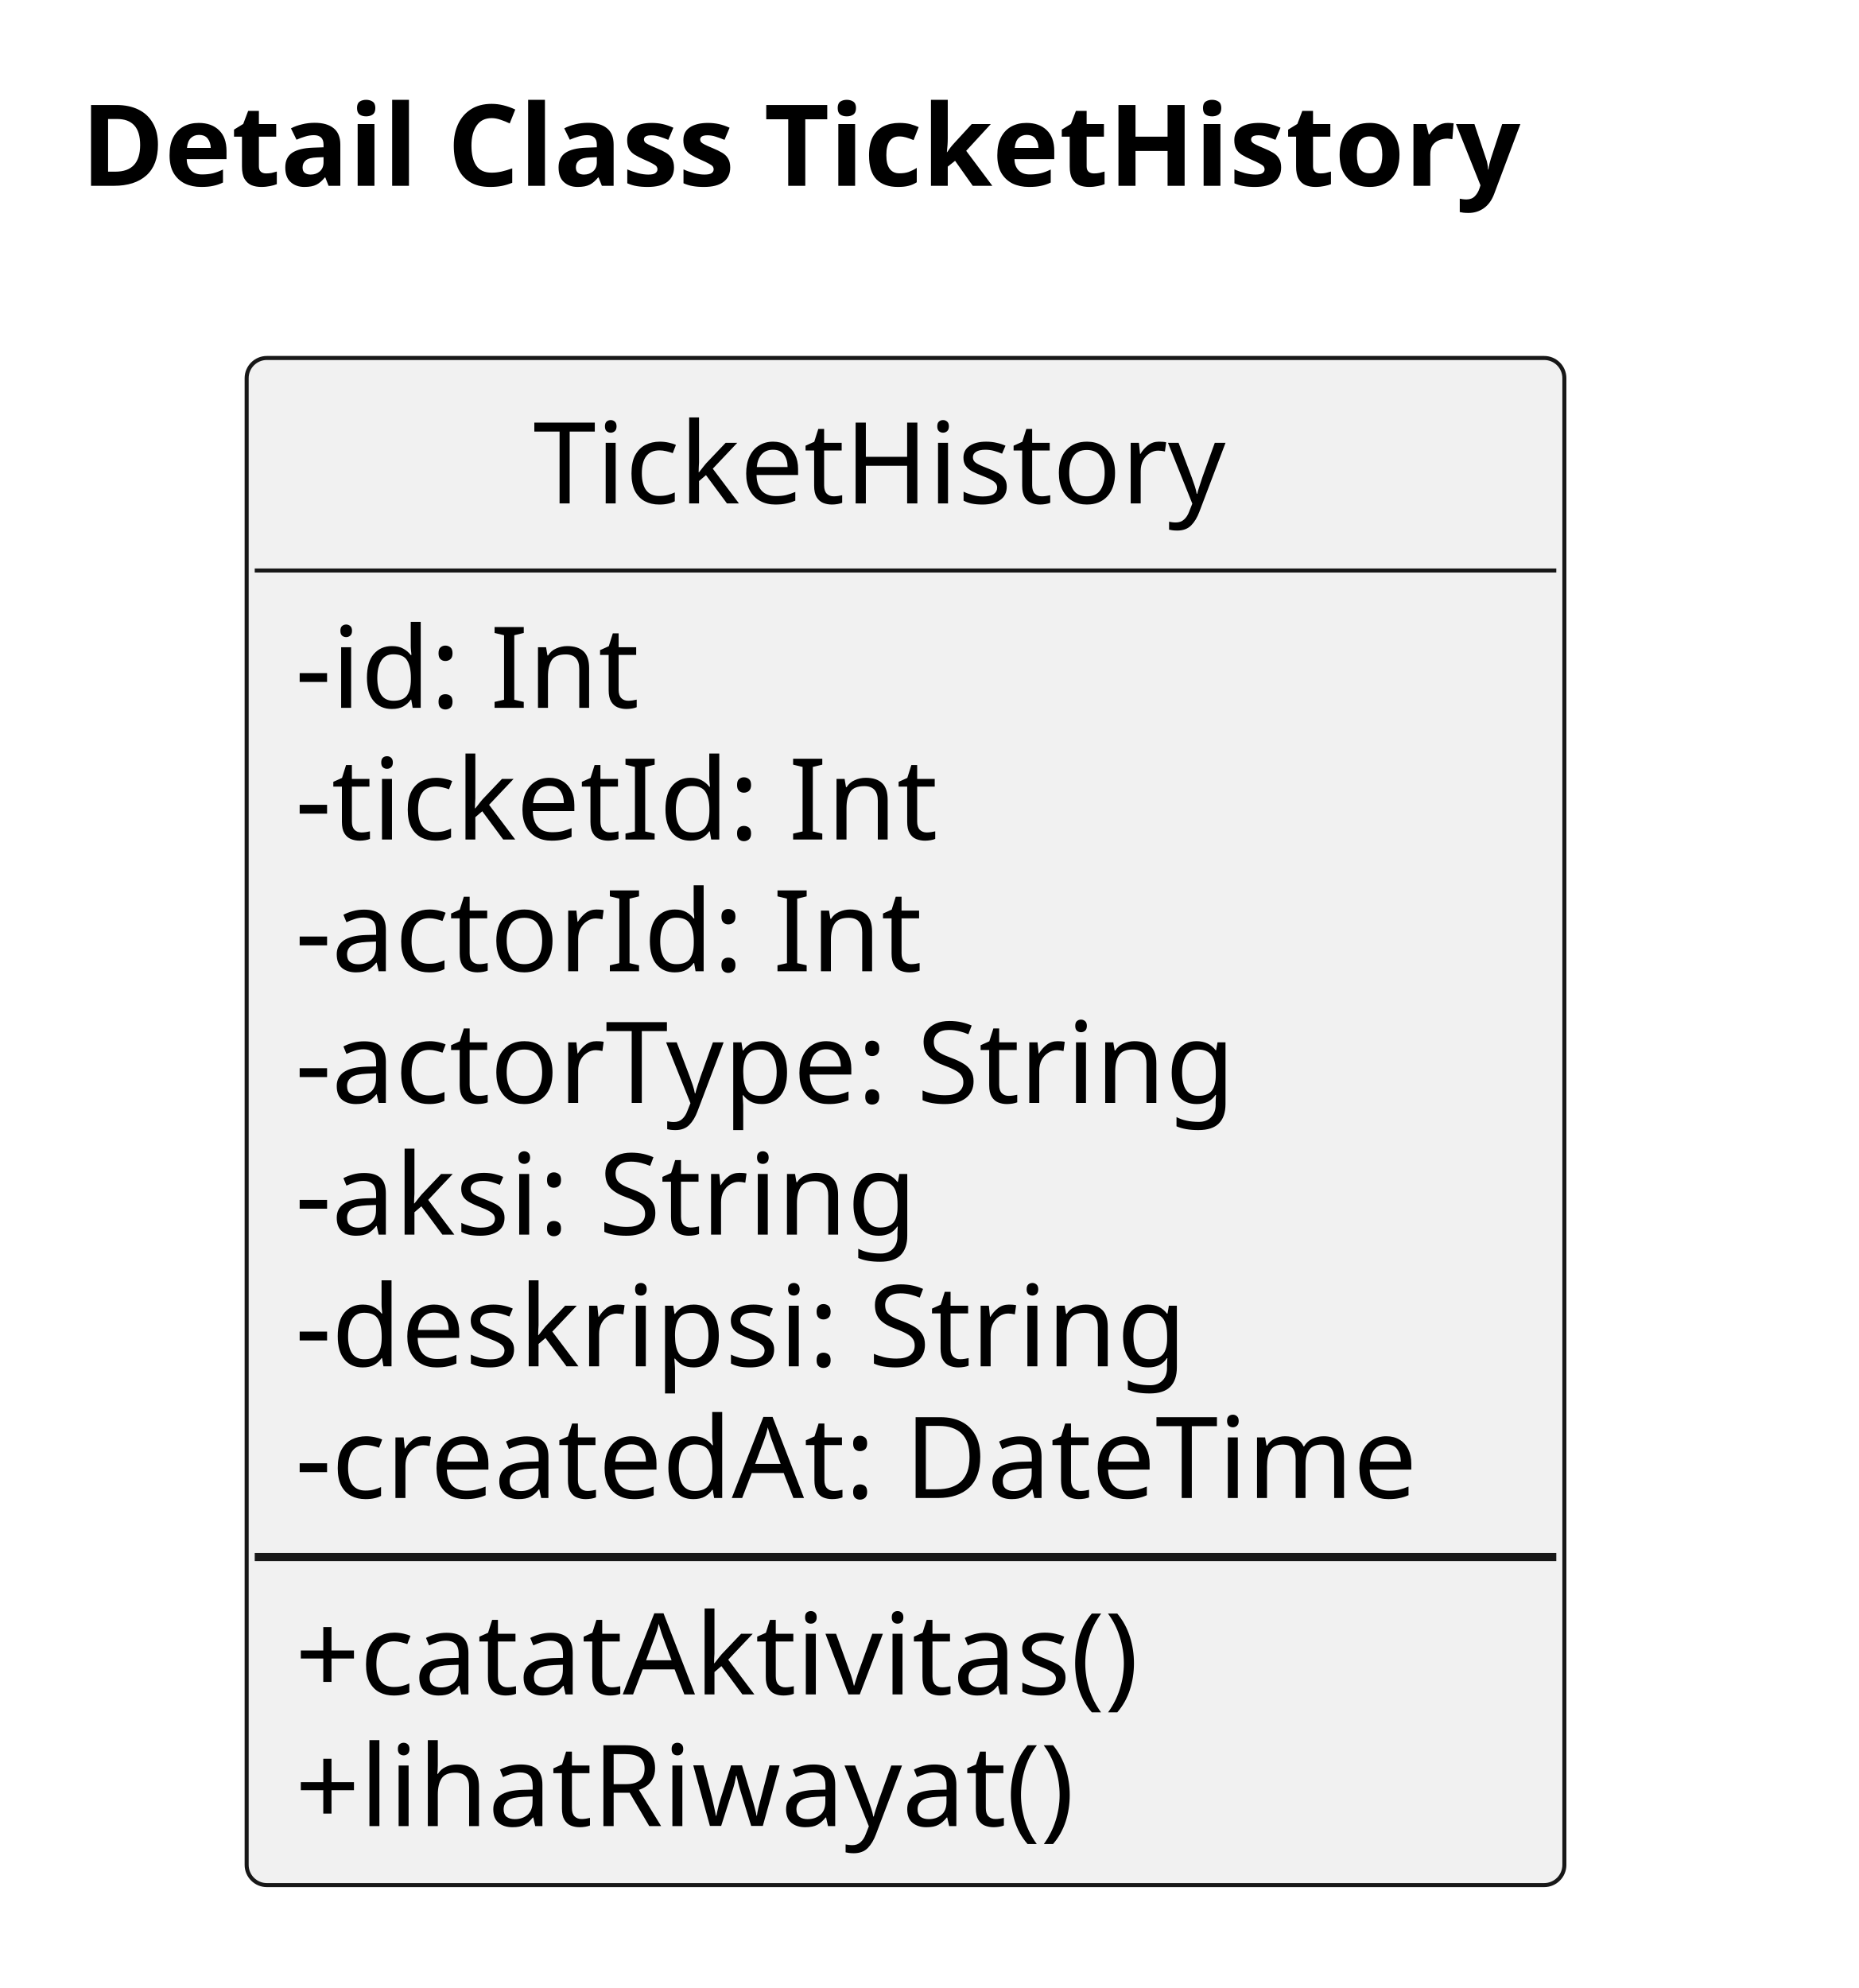
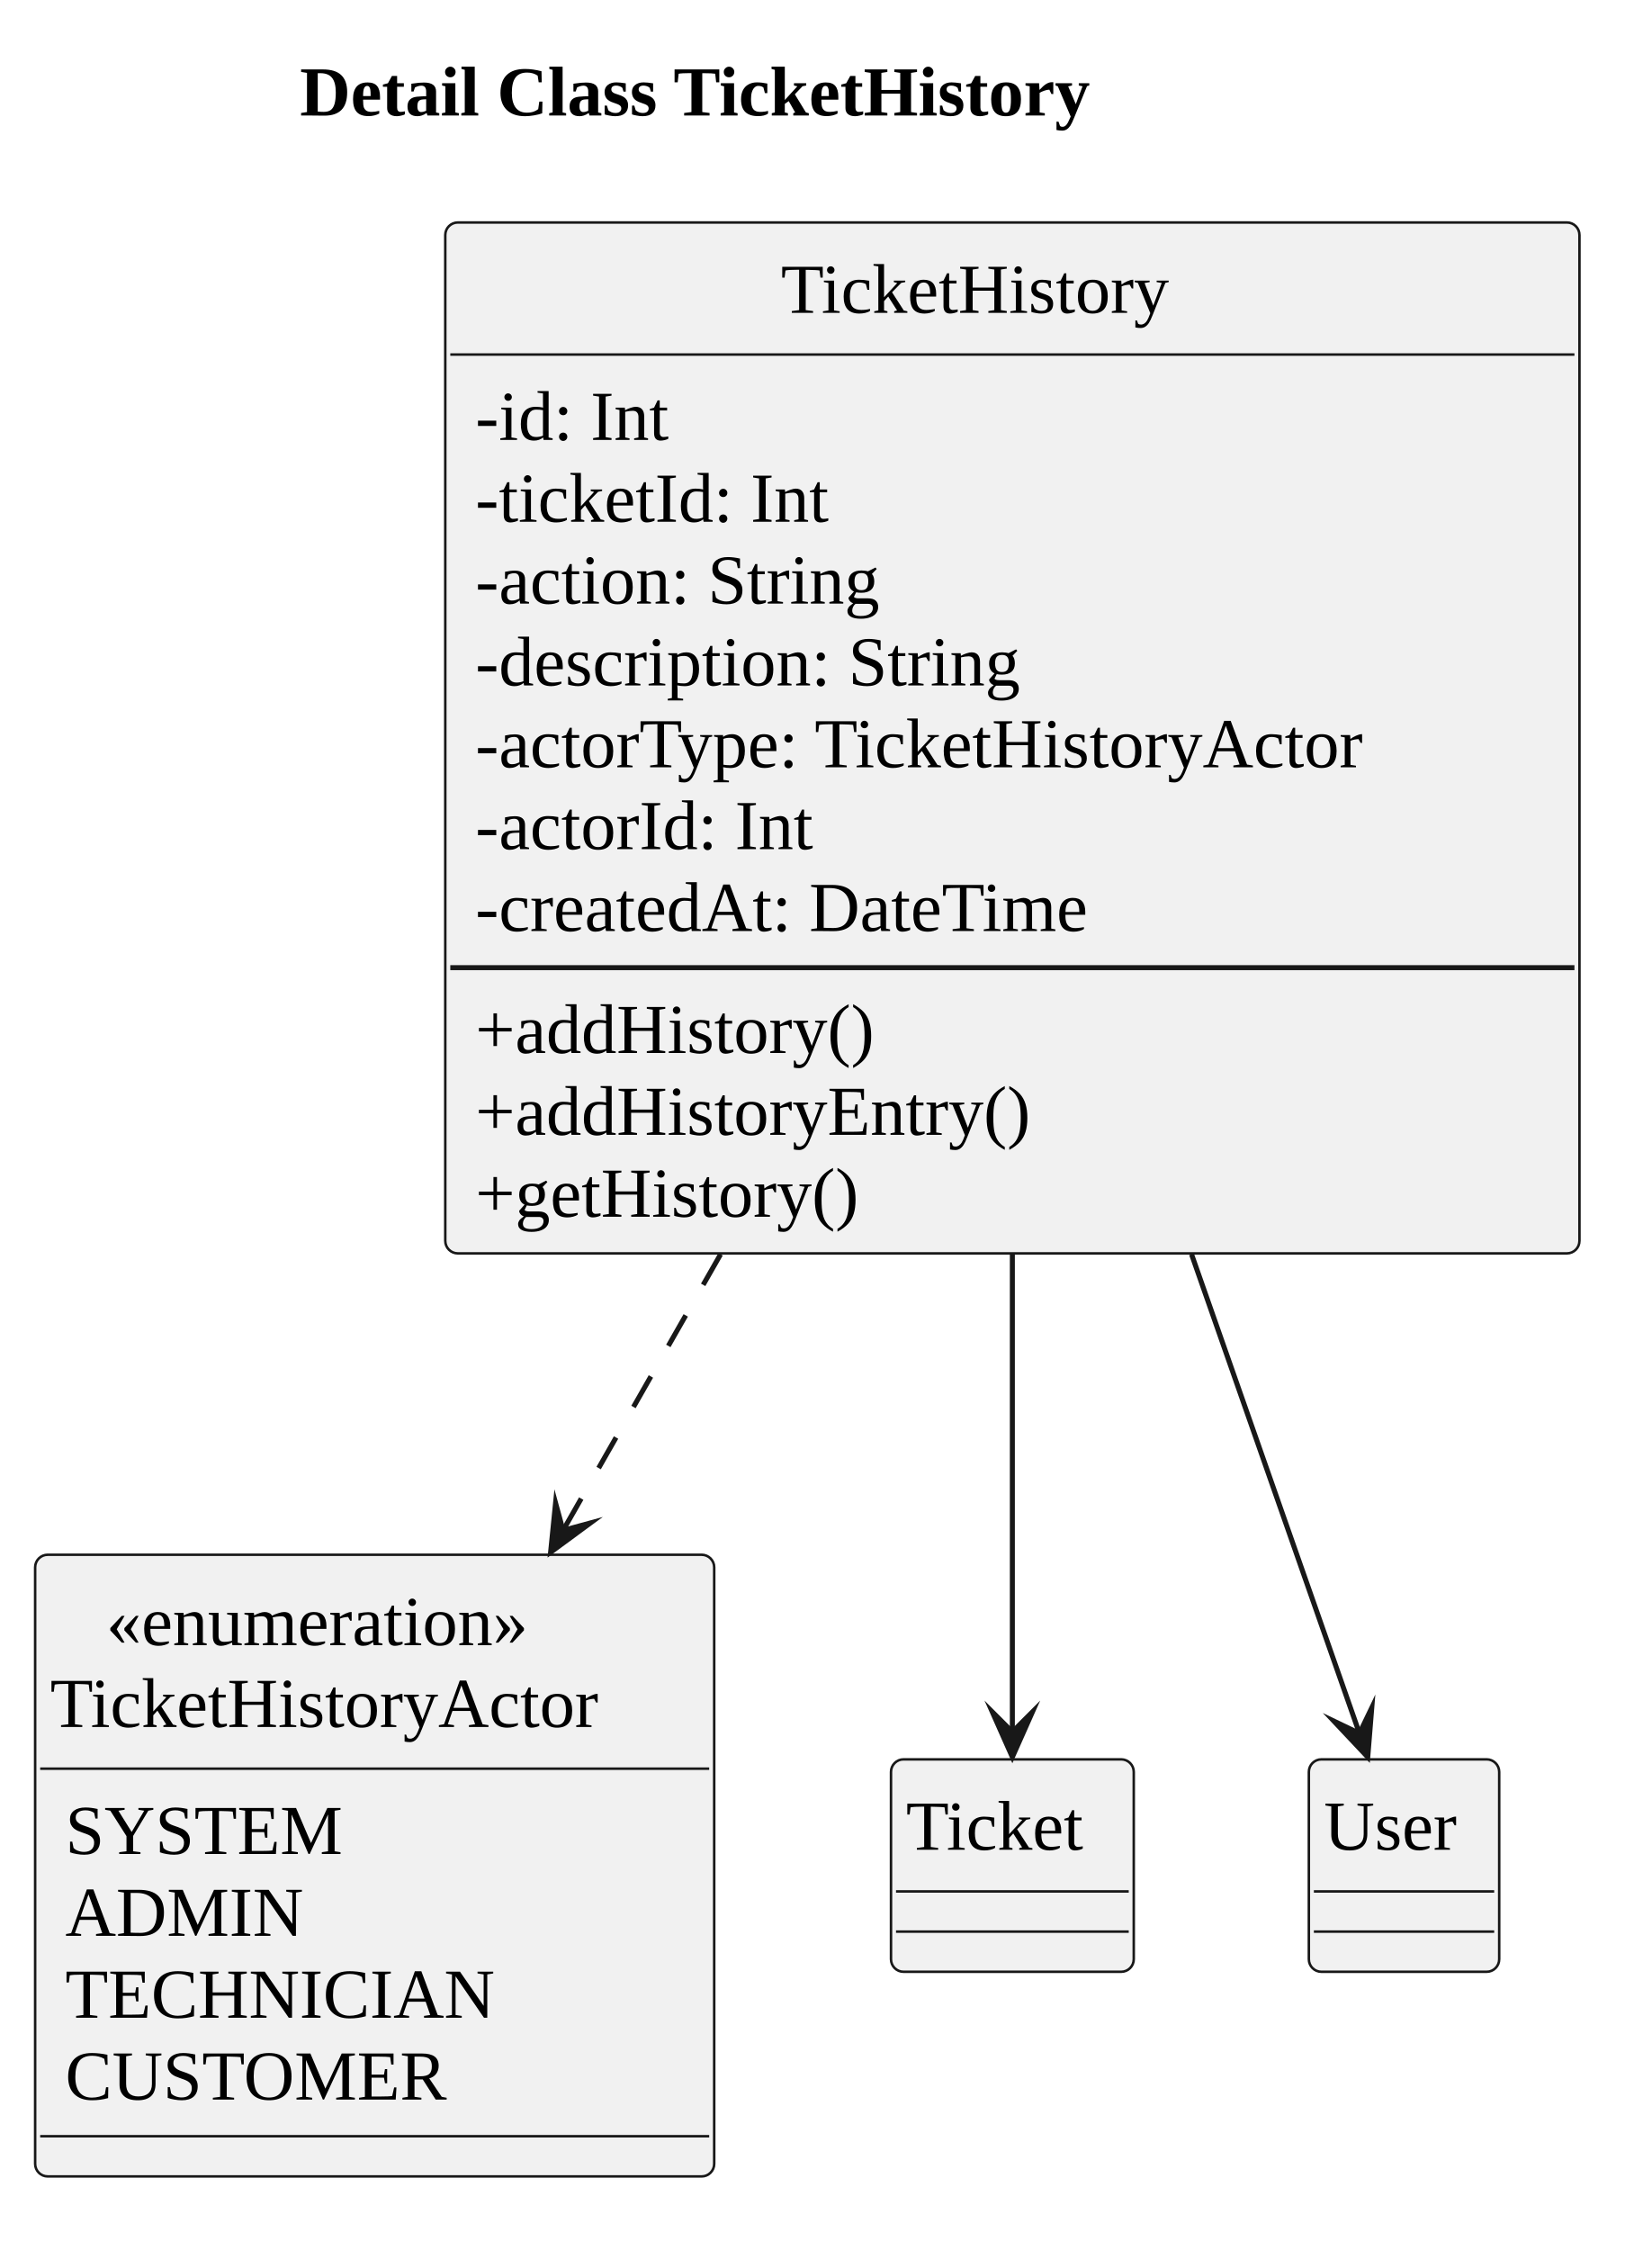
- <svg xmlns="http://www.w3.org/2000/svg" contentStyleType="text/css" data-diagram-type="CLASS" height="246px" preserveAspectRatio="none" style="width:230px;height:246px;background:#FFFFFF;" version="1.1" viewBox="0 0 230 246" width="230px" zoomAndPan="magnify">
+ <svg xmlns="http://www.w3.org/2000/svg" version="1.1" data-diagram-type="CLASS" style="width:329px;height:448px;background:#FFFFFF;" width="329px" height="448px" viewBox="0 0 329 448" zoomAndPan="magnify" preserveAspectRatio="none" contentStyleType="text/css">
  <defs />
  <g>
    <g class="title" data-source-line="1">
-       <text fill="#000000" font-family="sans-serif" font-size="14" font-weight="700" lengthAdjust="spacing" textLength="203.123" x="10" y="22.995">Detail Class TicketHistory</text>
+       <text x="59.72" y="22.995" fill="#000000" font-size="14" lengthAdjust="spacing" textLength="203.123" font-weight="700" font-family="'Times New Roman'">Detail Class TicketHistory</text>
    </g>
-     <g class="entity" data-qualified-name="TicketHistory" data-source-line="6" id="ent0002">
-       <rect fill="#F1F1F1" height="188.969" rx="2.5" ry="2.5" style="stroke:#181818;stroke-width:0.5;" width="163.074" x="30.524" y="44.297" />
-       <text fill="#000000" font-family="sans-serif" font-size="14" lengthAdjust="spacing" textLength="92.155" x="65.984" y="62.292">TicketHistory</text>
-       <line style="stroke:#181818;stroke-width:0.5;" x1="31.524" x2="192.599" y1="70.594" y2="70.594" />
-       <text fill="#000000" font-family="sans-serif" font-size="14" lengthAdjust="spacing" textLength="45.486" x="36.524" y="87.589">-id: Int</text>
-       <text fill="#000000" font-family="sans-serif" font-size="14" lengthAdjust="spacing" textLength="85.012" x="36.524" y="103.886">-ticketId: Int</text>
-       <text fill="#000000" font-family="sans-serif" font-size="14" lengthAdjust="spacing" textLength="81.812" x="36.524" y="120.183">-actorId: Int</text>
-       <text fill="#000000" font-family="sans-serif" font-size="14" lengthAdjust="spacing" textLength="126.424" x="36.524" y="136.48">-actorType: String</text>
-       <text fill="#000000" font-family="sans-serif" font-size="14" lengthAdjust="spacing" textLength="83.87" x="36.524" y="152.776">-aksi: String</text>
-       <text fill="#000000" font-family="sans-serif" font-size="14" lengthAdjust="spacing" textLength="118.617" x="36.524" y="169.073">-deskripsi: String</text>
-       <text fill="#000000" font-family="sans-serif" font-size="14" lengthAdjust="spacing" textLength="151.074" x="36.524" y="185.37">-createdAt: DateTime</text>
-       <line style="stroke:#181818;stroke-width:1;" x1="31.524" x2="192.599" y1="192.672" y2="192.672" />
-       <text fill="#000000" font-family="sans-serif" font-size="14" lengthAdjust="spacing" textLength="119.089" x="36.524" y="209.667">+catatAktivitas()</text>
-       <text fill="#000000" font-family="sans-serif" font-size="14" lengthAdjust="spacing" textLength="109.375" x="36.524" y="225.964">+lihatRiwayat()</text>
+     <g class="entity" data-qualified-name="TicketHistory" id="ent0001" data-source-line="8">
+       <rect x="88.68" y="44.297" width="225.883" height="205.266" fill="#F1F1F1" style="stroke:#181818;stroke-width:0.5;" rx="2.5" ry="2.5" />
+       <text x="155.544" y="62.292" fill="#000000" font-size="14" lengthAdjust="spacing" textLength="92.155" font-family="'Times New Roman'">TicketHistory</text>
+       <line x1="89.68" y1="70.594" x2="313.563" y2="70.594" style="stroke:#181818;stroke-width:0.5;" />
+       <text x="94.68" y="87.589" fill="#000000" font-size="14" lengthAdjust="spacing" textLength="45.486" font-family="'Times New Roman'">-id: Int</text>
+       <text x="94.68" y="103.886" fill="#000000" font-size="14" lengthAdjust="spacing" textLength="85.012" font-family="'Times New Roman'">-ticketId: Int</text>
+       <text x="94.68" y="120.183" fill="#000000" font-size="14" lengthAdjust="spacing" textLength="99.094" font-family="'Times New Roman'">-action: String</text>
+       <text x="94.68" y="136.48" fill="#000000" font-size="14" lengthAdjust="spacing" textLength="133.841" font-family="'Times New Roman'">-description: String</text>
+       <text x="94.68" y="152.776" fill="#000000" font-size="14" lengthAdjust="spacing" textLength="213.883" font-family="'Times New Roman'">-actorType: TicketHistoryActor</text>
+       <text x="94.68" y="169.073" fill="#000000" font-size="14" lengthAdjust="spacing" textLength="81.812" font-family="'Times New Roman'">-actorId: Int</text>
+       <text x="94.68" y="185.37" fill="#000000" font-size="14" lengthAdjust="spacing" textLength="151.074" font-family="'Times New Roman'">-createdAt: DateTime</text>
+       <line x1="89.68" y1="192.672" x2="313.563" y2="192.672" style="stroke:#181818;stroke-width:1;" />
+       <text x="94.68" y="209.667" fill="#000000" font-size="14" lengthAdjust="spacing" textLength="98.814" font-family="'Times New Roman'">+addHistory()</text>
+       <text x="94.68" y="225.964" fill="#000000" font-size="14" lengthAdjust="spacing" textLength="136.062" font-family="'Times New Roman'">+addHistoryEntry()</text>
+       <text x="94.68" y="242.261" fill="#000000" font-size="14" lengthAdjust="spacing" textLength="95.45" font-family="'Times New Roman'">+getHistory()</text>
+     </g>
+     <g class="entity" data-qualified-name="TicketHistoryActor" id="ent0002" data-source-line="22">
+       <rect x="7" y="309.567" width="135.24" height="123.781" fill="#F1F1F1" style="stroke:#181818;stroke-width:0.5;" rx="2.5" ry="2.5" />
+       <text x="21.173" y="327.562" fill="#000000" font-size="14" lengthAdjust="spacing" textLength="106.894" font-family="'Times New Roman'">«enumeration»</text>
+       <text x="10" y="343.859" fill="#000000" font-size="14" lengthAdjust="spacing" textLength="129.24" font-family="'Times New Roman'">TicketHistoryActor</text>
+       <line x1="8" y1="352.161" x2="141.24" y2="352.161" style="stroke:#181818;stroke-width:0.5;" />
+       <text x="13" y="369.156" fill="#000000" font-size="14" lengthAdjust="spacing" textLength="55.802" font-family="'Times New Roman'">SYSTEM</text>
+       <text x="13" y="385.453" fill="#000000" font-size="14" lengthAdjust="spacing" textLength="47.038" font-family="'Times New Roman'">ADMIN</text>
+       <text x="13" y="401.75" fill="#000000" font-size="14" lengthAdjust="spacing" textLength="86.256" font-family="'Times New Roman'">TECHNICIAN</text>
+       <text x="13" y="418.046" fill="#000000" font-size="14" lengthAdjust="spacing" textLength="79.133" font-family="'Times New Roman'">CUSTOMER</text>
+       <line x1="8" y1="425.348" x2="141.24" y2="425.348" style="stroke:#181818;stroke-width:0.5;" />
+     </g>
+     <g class="entity" data-qualified-name="Ticket" id="ent0004" data-source-line="30">
+       <rect x="177.45" y="350.307" width="48.349" height="42.297" fill="#F1F1F1" style="stroke:#181818;stroke-width:0.5;" rx="2.5" ry="2.5" />
+       <text x="180.45" y="368.302" fill="#000000" font-size="14" lengthAdjust="spacing" textLength="42.349" font-family="'Times New Roman'">Ticket</text>
+       <line x1="178.45" y1="376.604" x2="224.799" y2="376.604" style="stroke:#181818;stroke-width:0.5;" />
+       <line x1="178.45" y1="384.604" x2="224.799" y2="384.604" style="stroke:#181818;stroke-width:0.5;" />
+     </g>
+     <g class="entity" data-qualified-name="User" id="ent0006" data-source-line="31">
+       <rect x="260.67" y="350.307" width="37.91" height="42.297" fill="#F1F1F1" style="stroke:#181818;stroke-width:0.5;" rx="2.5" ry="2.5" />
+       <text x="263.67" y="368.302" fill="#000000" font-size="14" lengthAdjust="spacing" textLength="31.91" font-family="'Times New Roman'">User</text>
+       <line x1="261.67" y1="376.604" x2="297.58" y2="376.604" style="stroke:#181818;stroke-width:0.5;" />
+       <line x1="261.67" y1="384.604" x2="297.58" y2="384.604" style="stroke:#181818;stroke-width:0.5;" />
+     </g>
+     <g class="link" data-entity-1="ent0001" data-entity-2="ent0002" id="lnk3" data-source-line="29" data-link-type="dependency">
+       <path d="M143.51,249.747 C131.95,270.007 122.628,286.344 112.138,304.724" style="stroke:#181818;stroke-width:1;stroke-dasharray:7,7;" fill="none" id="TicketHistory-to-TicketHistoryActor" codeLine="29" />
+       <polygon points="109.66,309.067,117.595,303.233,112.138,304.724,110.647,299.268,109.66,309.067" fill="#181818" style="stroke:#181818;stroke-width:1;stroke-linejoin:miter;stroke-miterlimit:10;" />
+     </g>
+     <g class="link" data-entity-1="ent0001" data-entity-2="ent0004" id="lnk5" data-source-line="30" data-link-type="dependency">
+       <path d="M201.62,249.747 C201.62,287.517 201.62,321.747 201.62,344.857" style="stroke:#181818;stroke-width:1;" fill="none" id="TicketHistory-to-Ticket" codeLine="30" />
+       <polygon points="201.62,349.857,205.62,340.857,201.62,344.857,197.62,340.857,201.62,349.857" fill="#181818" style="stroke:#181818;stroke-width:1;stroke-linejoin:miter;stroke-miterlimit:10;" />
+     </g>
+     <g class="link" data-entity-1="ent0001" data-entity-2="ent0006" id="lnk7" data-source-line="31" data-link-type="dependency">
+       <path d="M237.31,249.747 C250.55,287.517 262.646,322.028 270.746,345.138" style="stroke:#181818;stroke-width:1;" fill="none" id="TicketHistory-to-User" codeLine="31" />
+       <polygon points="272.4,349.857,273.198,340.04,270.746,345.138,265.648,342.687,272.4,349.857" fill="#181818" style="stroke:#181818;stroke-width:1;stroke-linejoin:miter;stroke-miterlimit:10;" />
    </g>
  </g>
</svg>
